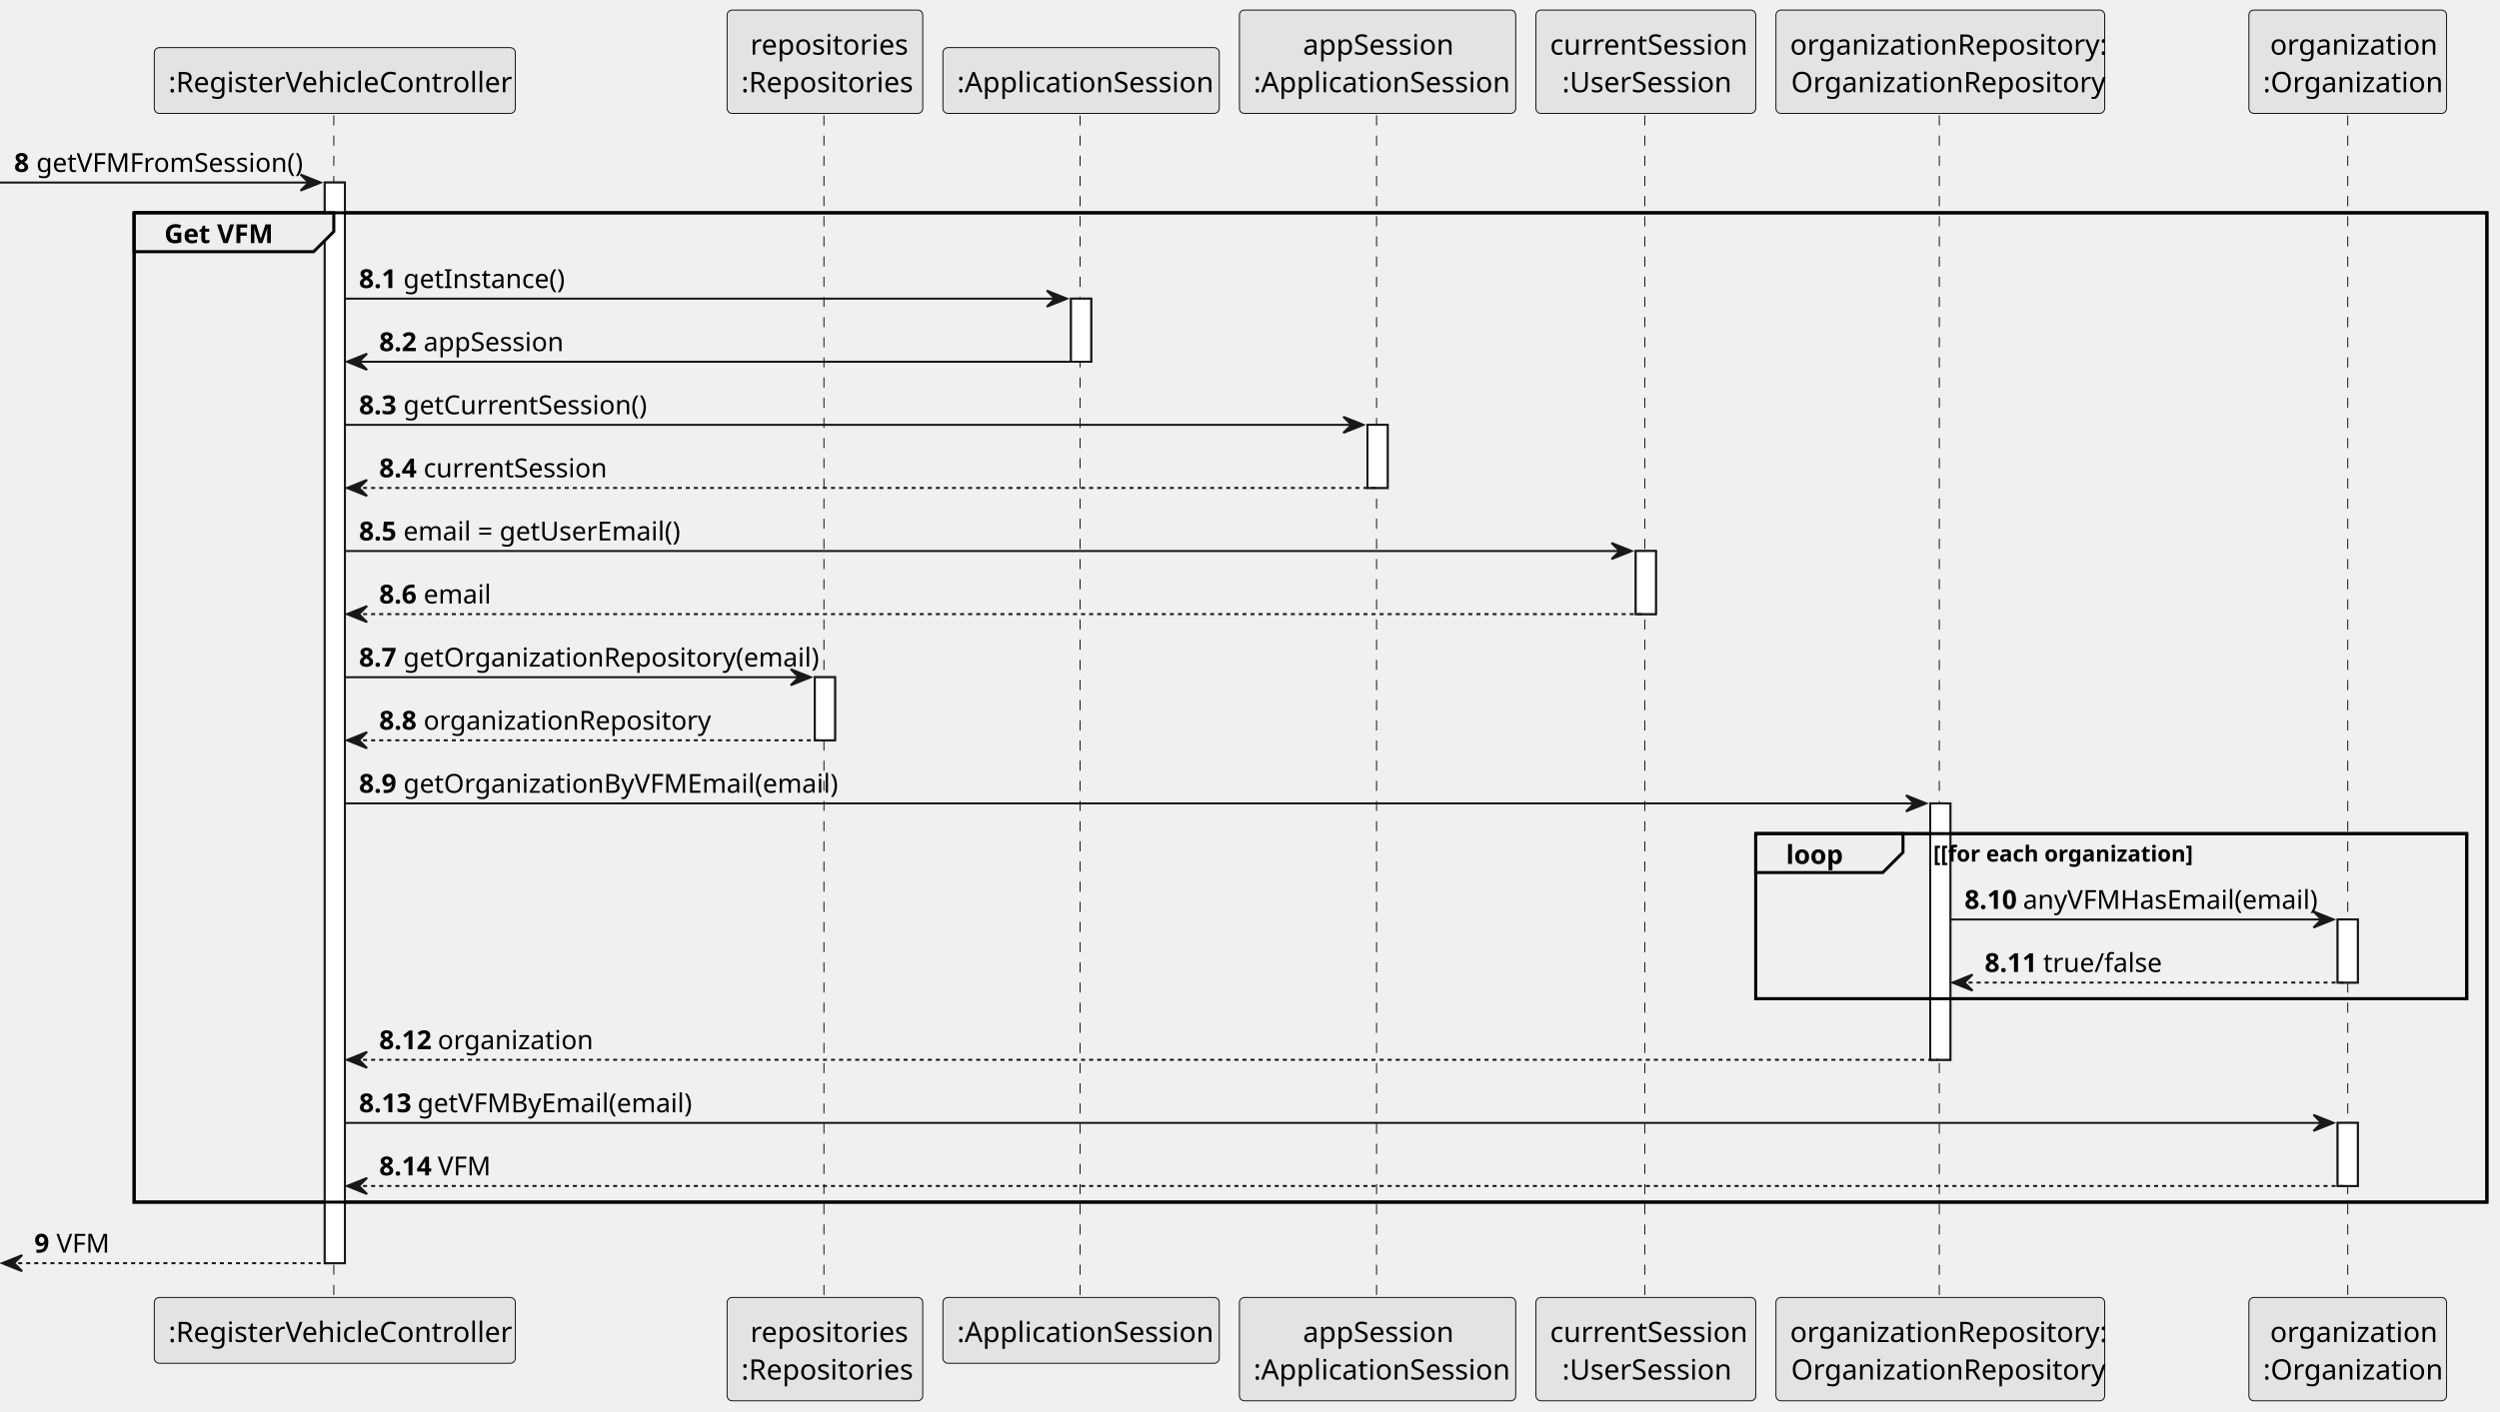
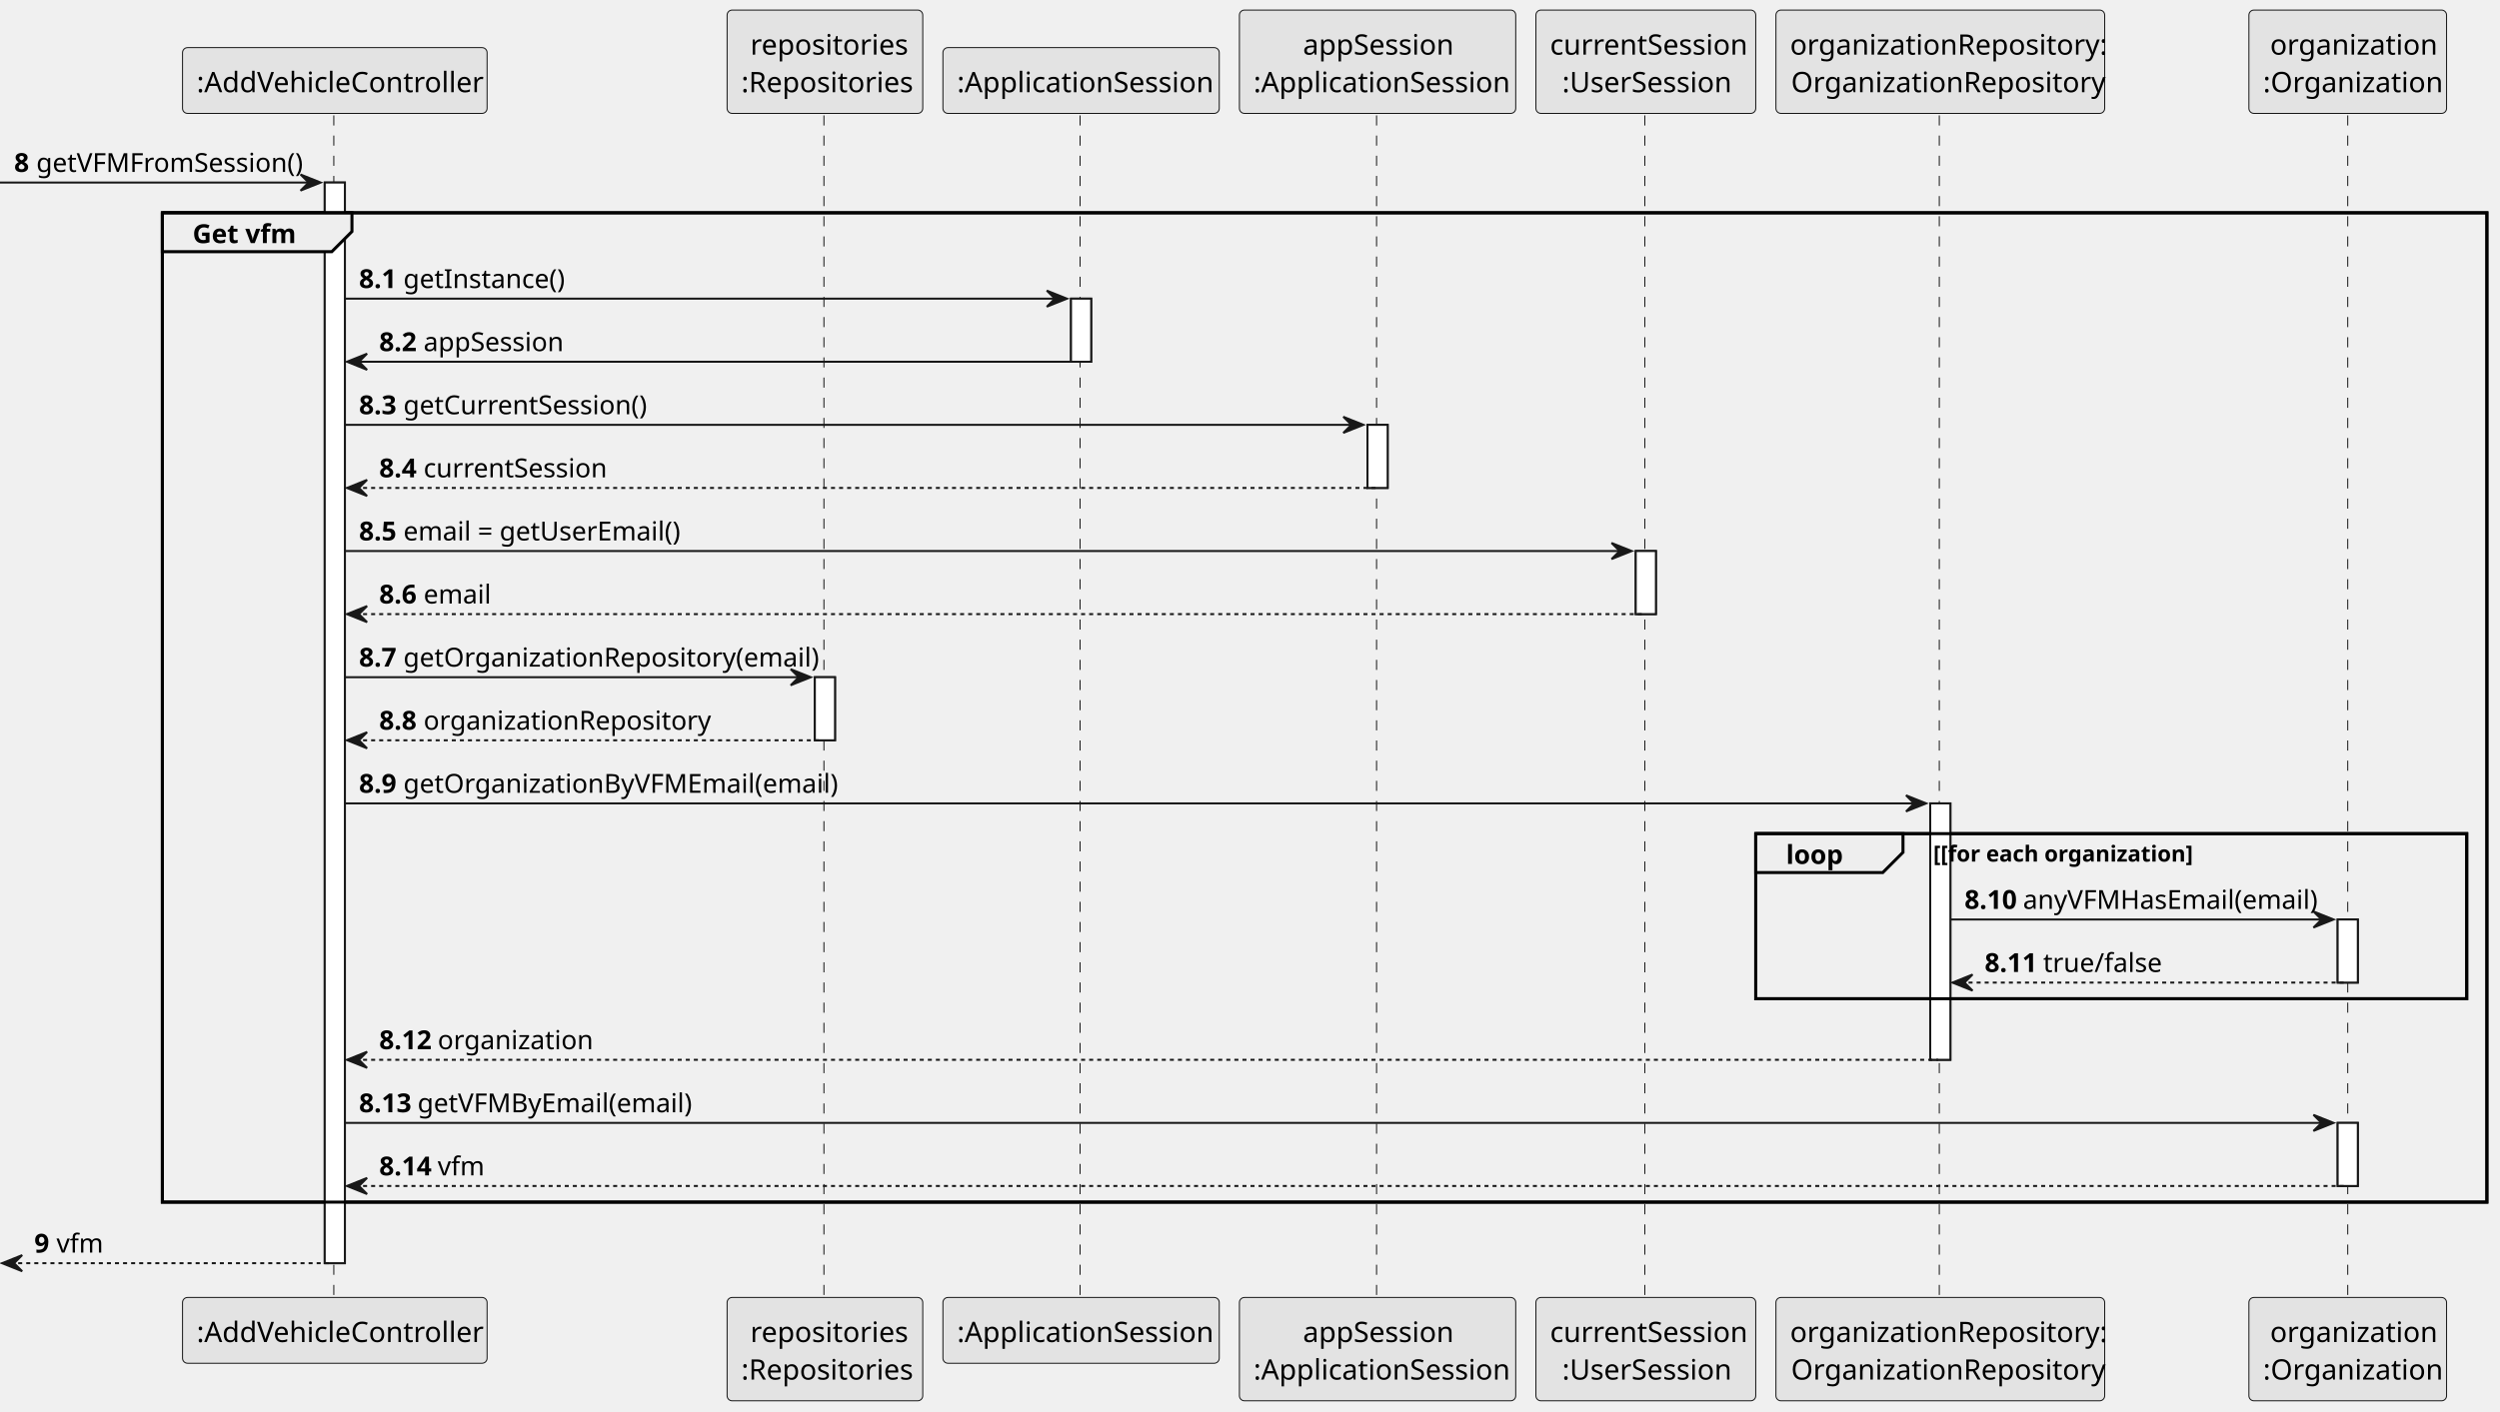
<svg xmlns="http://www.w3.org/2000/svg" contentStyleType="text/css" height="700px" preserveAspectRatio="none" style="width:1239px;height:700px;background:#FFFFFF;" version="1.1" viewBox="0 0 1239 700" width="1239px" zoomAndPan="magnify">
  <defs />
  <g>
    <rect fill="#FFFFFF" height="535.947" style="stroke:#181818;stroke-width:1.0;" width="10" x="161" y="90.533" />
    <rect fill="#FFFFFF" height="31.291" style="stroke:#181818;stroke-width:1.0;" width="10" x="404" y="335.861" />
    <rect fill="#FFFFFF" height="31.291" style="stroke:#181818;stroke-width:1.0;" width="10" x="531" y="148.115" />
    <rect fill="#FFFFFF" height="31.291" style="stroke:#181818;stroke-width:1.0;" width="10" x="678" y="210.697" />
    <rect fill="#FFFFFF" height="31.291" style="stroke:#181818;stroke-width:1.0;" width="10" x="811" y="273.279" />
    <rect fill="#FFFFFF" height="127.164" style="stroke:#181818;stroke-width:1.0;" width="10" x="957" y="398.443" />
    <rect fill="#FFFFFF" height="31.291" style="stroke:#181818;stroke-width:1.0;" width="10" x="1159" y="456.025" />
    <rect fill="#FFFFFF" height="31.291" style="stroke:#181818;stroke-width:1.0;" width="10" x="1159" y="556.898" />
-     <rect fill="none" height="490.656" style="stroke:#000000;stroke-width:1.5;" width="1166.5" x="66.5" y="105.533" />
+     <rect fill="none" height="490.656" style="stroke:#000000;stroke-width:1.5;" width="1152.5" x="80.5" y="105.533" />
    <rect fill="none" height="81.873" style="stroke:#000000;stroke-width:1.5;" width="352.5" x="870.5" y="413.443" />
    <line style="stroke:#181818;stroke-width:0.5;stroke-dasharray:5.0,5.0;" x1="165.5" x2="165.5" y1="57.242" y2="644.481" />
    <line style="stroke:#181818;stroke-width:0.5;stroke-dasharray:5.0,5.0;" x1="408.5" x2="408.5" y1="57.242" y2="644.481" />
    <line style="stroke:#181818;stroke-width:0.5;stroke-dasharray:5.0,5.0;" x1="535.5" x2="535.5" y1="57.242" y2="644.481" />
    <line style="stroke:#181818;stroke-width:0.5;stroke-dasharray:5.0,5.0;" x1="682.5" x2="682.5" y1="57.242" y2="644.481" />
    <line style="stroke:#181818;stroke-width:0.5;stroke-dasharray:5.0,5.0;" x1="815.5" x2="815.5" y1="57.242" y2="644.481" />
    <line style="stroke:#181818;stroke-width:0.5;stroke-dasharray:5.0,5.0;" x1="961.5" x2="961.5" y1="57.242" y2="644.481" />
    <line style="stroke:#181818;stroke-width:0.5;stroke-dasharray:5.0,5.0;" x1="1164" x2="1164" y1="57.242" y2="644.481" />
-     <rect fill="#E3E3E3" height="32.621" rx="2.5" ry="2.5" style="stroke:#181818;stroke-width:0.5;" width="179" x="76.5" y="23.621" />
-     <text fill="#000000" font-family="sans-serif" font-size="14" lengthAdjust="spacing" textLength="165" x="83.5" y="45.728">:RegisterVehicleController</text>
-     <rect fill="#E3E3E3" height="32.621" rx="2.5" ry="2.5" style="stroke:#181818;stroke-width:0.5;" width="179" x="76.5" y="643.481" />
-     <text fill="#000000" font-family="sans-serif" font-size="14" lengthAdjust="spacing" textLength="165" x="83.5" y="665.588">:RegisterVehicleController</text>
+     <rect fill="#E3E3E3" height="32.621" rx="2.5" ry="2.5" style="stroke:#181818;stroke-width:0.5;" width="151" x="90.5" y="23.621" />
+     <text fill="#000000" font-family="sans-serif" font-size="14" lengthAdjust="spacing" textLength="137" x="97.5" y="45.728">:AddVehicleController</text>
+     <rect fill="#E3E3E3" height="32.621" rx="2.5" ry="2.5" style="stroke:#181818;stroke-width:0.5;" width="151" x="90.5" y="643.481" />
+     <text fill="#000000" font-family="sans-serif" font-size="14" lengthAdjust="spacing" textLength="137" x="97.5" y="665.588">:AddVehicleController</text>
    <rect fill="#E3E3E3" height="51.242" rx="2.5" ry="2.5" style="stroke:#181818;stroke-width:0.5;" width="97" x="360.5" y="5" />
    <text fill="#000000" font-family="sans-serif" font-size="14" lengthAdjust="spacing" textLength="74" x="372" y="27.107">repositories</text>
    <text fill="#000000" font-family="sans-serif" font-size="14" lengthAdjust="spacing" textLength="83" x="367.5" y="45.728">:Repositories</text>
    <rect fill="#E3E3E3" height="51.242" rx="2.5" ry="2.5" style="stroke:#181818;stroke-width:0.5;" width="97" x="360.5" y="643.481" />
    <text fill="#000000" font-family="sans-serif" font-size="14" lengthAdjust="spacing" textLength="74" x="372" y="665.588">repositories</text>
    <text fill="#000000" font-family="sans-serif" font-size="14" lengthAdjust="spacing" textLength="83" x="367.5" y="684.209">:Repositories</text>
    <rect fill="#E3E3E3" height="32.621" rx="2.5" ry="2.5" style="stroke:#181818;stroke-width:0.5;" width="137" x="467.5" y="23.621" />
    <text fill="#000000" font-family="sans-serif" font-size="14" lengthAdjust="spacing" textLength="123" x="474.5" y="45.728">:ApplicationSession</text>
    <rect fill="#E3E3E3" height="32.621" rx="2.5" ry="2.5" style="stroke:#181818;stroke-width:0.5;" width="137" x="467.5" y="643.481" />
    <text fill="#000000" font-family="sans-serif" font-size="14" lengthAdjust="spacing" textLength="123" x="474.5" y="665.588">:ApplicationSession</text>
    <rect fill="#E3E3E3" height="51.242" rx="2.5" ry="2.5" style="stroke:#181818;stroke-width:0.5;" width="137" x="614.5" y="5" />
    <text fill="#000000" font-family="sans-serif" font-size="14" lengthAdjust="spacing" textLength="74" x="646" y="27.107">appSession</text>
    <text fill="#000000" font-family="sans-serif" font-size="14" lengthAdjust="spacing" textLength="123" x="621.5" y="45.728">:ApplicationSession</text>
    <rect fill="#E3E3E3" height="51.242" rx="2.5" ry="2.5" style="stroke:#181818;stroke-width:0.5;" width="137" x="614.5" y="643.481" />
    <text fill="#000000" font-family="sans-serif" font-size="14" lengthAdjust="spacing" textLength="74" x="646" y="665.588">appSession</text>
    <text fill="#000000" font-family="sans-serif" font-size="14" lengthAdjust="spacing" textLength="123" x="621.5" y="684.209">:ApplicationSession</text>
    <rect fill="#E3E3E3" height="51.242" rx="2.5" ry="2.5" style="stroke:#181818;stroke-width:0.5;" width="109" x="761.5" y="5" />
    <text fill="#000000" font-family="sans-serif" font-size="14" lengthAdjust="spacing" textLength="95" x="768.5" y="27.107">currentSession</text>
    <text fill="#000000" font-family="sans-serif" font-size="14" lengthAdjust="spacing" textLength="83" x="774.5" y="45.728">:UserSession</text>
    <rect fill="#E3E3E3" height="51.242" rx="2.5" ry="2.5" style="stroke:#181818;stroke-width:0.5;" width="109" x="761.5" y="643.481" />
    <text fill="#000000" font-family="sans-serif" font-size="14" lengthAdjust="spacing" textLength="95" x="768.5" y="665.588">currentSession</text>
    <text fill="#000000" font-family="sans-serif" font-size="14" lengthAdjust="spacing" textLength="83" x="774.5" y="684.209">:UserSession</text>
    <rect fill="#E3E3E3" height="51.242" rx="2.5" ry="2.5" style="stroke:#181818;stroke-width:0.5;" width="163" x="880.5" y="5" />
    <text fill="#000000" font-family="sans-serif" font-size="14" lengthAdjust="spacing" textLength="149" x="887.5" y="27.107">organizationRepository:</text>
    <text fill="#000000" font-family="sans-serif" font-size="14" lengthAdjust="spacing" textLength="148" x="888" y="45.728">OrganizationRepository</text>
    <rect fill="#E3E3E3" height="51.242" rx="2.5" ry="2.5" style="stroke:#181818;stroke-width:0.5;" width="163" x="880.5" y="643.481" />
    <text fill="#000000" font-family="sans-serif" font-size="14" lengthAdjust="spacing" textLength="149" x="887.5" y="665.588">organizationRepository:</text>
    <text fill="#000000" font-family="sans-serif" font-size="14" lengthAdjust="spacing" textLength="148" x="888" y="684.209">OrganizationRepository</text>
    <rect fill="#E3E3E3" height="51.242" rx="2.5" ry="2.5" style="stroke:#181818;stroke-width:0.5;" width="98" x="1115" y="5" />
    <text fill="#000000" font-family="sans-serif" font-size="14" lengthAdjust="spacing" textLength="77" x="1125.5" y="27.107">organization</text>
    <text fill="#000000" font-family="sans-serif" font-size="14" lengthAdjust="spacing" textLength="84" x="1122" y="45.728">:Organization</text>
    <rect fill="#E3E3E3" height="51.242" rx="2.5" ry="2.5" style="stroke:#181818;stroke-width:0.5;" width="98" x="1115" y="643.481" />
    <text fill="#000000" font-family="sans-serif" font-size="14" lengthAdjust="spacing" textLength="77" x="1125.5" y="665.588">organization</text>
    <text fill="#000000" font-family="sans-serif" font-size="14" lengthAdjust="spacing" textLength="84" x="1122" y="684.209">:Organization</text>
    <rect fill="#FFFFFF" height="535.947" style="stroke:#181818;stroke-width:1.0;" width="10" x="161" y="90.533" />
    <rect fill="#FFFFFF" height="31.291" style="stroke:#181818;stroke-width:1.0;" width="10" x="404" y="335.861" />
    <rect fill="#FFFFFF" height="31.291" style="stroke:#181818;stroke-width:1.0;" width="10" x="531" y="148.115" />
    <rect fill="#FFFFFF" height="31.291" style="stroke:#181818;stroke-width:1.0;" width="10" x="678" y="210.697" />
    <rect fill="#FFFFFF" height="31.291" style="stroke:#181818;stroke-width:1.0;" width="10" x="811" y="273.279" />
    <rect fill="#FFFFFF" height="127.164" style="stroke:#181818;stroke-width:1.0;" width="10" x="957" y="398.443" />
    <rect fill="#FFFFFF" height="31.291" style="stroke:#181818;stroke-width:1.0;" width="10" x="1159" y="456.025" />
    <rect fill="#FFFFFF" height="31.291" style="stroke:#181818;stroke-width:1.0;" width="10" x="1159" y="556.898" />
    <polygon fill="#181818" points="149,86.533,159,90.533,149,94.533,153,90.533" style="stroke:#181818;stroke-width:1.0;" />
    <line style="stroke:#181818;stroke-width:1.0;" x1="0" x2="155" y1="90.533" y2="90.533" />
    <text fill="#000000" font-family="sans-serif" font-size="13" font-weight="bold" lengthAdjust="spacing" textLength="7" x="7" y="85.27">8</text>
    <text fill="#000000" font-family="sans-serif" font-size="13" lengthAdjust="spacing" textLength="131" x="18" y="85.27">getVFMFromSession()</text>
-     <path d="M66.5,105.533 L165.5,105.533 L165.5,114.824 L155.5,124.824 L66.5,124.824 L66.5,105.533 " fill="#EEEEEE" style="stroke:#000000;stroke-width:1.5;" />
-     <rect fill="none" height="490.656" style="stroke:#000000;stroke-width:1.5;" width="1166.5" x="66.5" y="105.533" />
-     <text fill="#000000" font-family="sans-serif" font-size="13" font-weight="bold" lengthAdjust="spacing" textLength="54" x="81.5" y="120.561">Get VFM</text>
+     <path d="M80.5,105.533 L174.5,105.533 L174.5,114.824 L164.5,124.824 L80.5,124.824 L80.5,105.533 " fill="#EEEEEE" style="stroke:#000000;stroke-width:1.5;" />
+     <rect fill="none" height="490.656" style="stroke:#000000;stroke-width:1.5;" width="1152.5" x="80.5" y="105.533" />
+     <text fill="#000000" font-family="sans-serif" font-size="13" font-weight="bold" lengthAdjust="spacing" textLength="49" x="95.5" y="120.561">Get vfm</text>
    <polygon fill="#181818" points="519,144.115,529,148.115,519,152.115,523,148.115" style="stroke:#181818;stroke-width:1.0;" />
    <line style="stroke:#181818;stroke-width:1.0;" x1="171" x2="525" y1="148.115" y2="148.115" />
    <text fill="#000000" font-family="sans-serif" font-size="13" font-weight="bold" lengthAdjust="spacing" textLength="18" x="178" y="142.852">8.1</text>
    <text fill="#000000" font-family="sans-serif" font-size="13" lengthAdjust="spacing" textLength="75" x="200" y="142.852">getInstance()</text>
    <polygon fill="#181818" points="182,175.406,172,179.406,182,183.406,178,179.406" style="stroke:#181818;stroke-width:1.0;" />
    <line style="stroke:#181818;stroke-width:1.0;" x1="176" x2="535" y1="179.406" y2="179.406" />
    <text fill="#000000" font-family="sans-serif" font-size="13" font-weight="bold" lengthAdjust="spacing" textLength="18" x="188" y="174.144">8.2</text>
    <text fill="#000000" font-family="sans-serif" font-size="13" lengthAdjust="spacing" textLength="68" x="210" y="174.144">appSession</text>
    <polygon fill="#181818" points="666,206.697,676,210.697,666,214.697,670,210.697" style="stroke:#181818;stroke-width:1.0;" />
    <line style="stroke:#181818;stroke-width:1.0;" x1="171" x2="672" y1="210.697" y2="210.697" />
    <text fill="#000000" font-family="sans-serif" font-size="13" font-weight="bold" lengthAdjust="spacing" textLength="18" x="178" y="205.435">8.3</text>
    <text fill="#000000" font-family="sans-serif" font-size="13" lengthAdjust="spacing" textLength="115" x="200" y="205.435">getCurrentSession()</text>
    <polygon fill="#181818" points="182,237.988,172,241.988,182,245.988,178,241.988" style="stroke:#181818;stroke-width:1.0;" />
    <line style="stroke:#181818;stroke-width:1.0;stroke-dasharray:2.0,2.0;" x1="176" x2="682" y1="241.988" y2="241.988" />
    <text fill="#000000" font-family="sans-serif" font-size="13" font-weight="bold" lengthAdjust="spacing" textLength="18" x="188" y="236.726">8.4</text>
    <text fill="#000000" font-family="sans-serif" font-size="13" lengthAdjust="spacing" textLength="87" x="210" y="236.726">currentSession</text>
    <polygon fill="#181818" points="799,269.279,809,273.279,799,277.279,803,273.279" style="stroke:#181818;stroke-width:1.0;" />
    <line style="stroke:#181818;stroke-width:1.0;" x1="171" x2="805" y1="273.279" y2="273.279" />
    <text fill="#000000" font-family="sans-serif" font-size="13" font-weight="bold" lengthAdjust="spacing" textLength="18" x="178" y="268.017">8.5</text>
    <text fill="#000000" font-family="sans-serif" font-size="13" lengthAdjust="spacing" textLength="133" x="200" y="268.017">email = getUserEmail()</text>
    <polygon fill="#181818" points="182,300.57,172,304.57,182,308.57,178,304.57" style="stroke:#181818;stroke-width:1.0;" />
    <line style="stroke:#181818;stroke-width:1.0;stroke-dasharray:2.0,2.0;" x1="176" x2="815" y1="304.57" y2="304.57" />
    <text fill="#000000" font-family="sans-serif" font-size="13" font-weight="bold" lengthAdjust="spacing" textLength="18" x="188" y="299.308">8.6</text>
    <text fill="#000000" font-family="sans-serif" font-size="13" lengthAdjust="spacing" textLength="31" x="210" y="299.308">email</text>
    <polygon fill="#181818" points="392,331.861,402,335.861,392,339.861,396,335.861" style="stroke:#181818;stroke-width:1.0;" />
    <line style="stroke:#181818;stroke-width:1.0;" x1="171" x2="398" y1="335.861" y2="335.861" />
    <text fill="#000000" font-family="sans-serif" font-size="13" font-weight="bold" lengthAdjust="spacing" textLength="18" x="178" y="330.599">8.7</text>
    <text fill="#000000" font-family="sans-serif" font-size="13" lengthAdjust="spacing" textLength="192" x="200" y="330.599">getOrganizationRepository(email)</text>
    <polygon fill="#181818" points="182,363.152,172,367.152,182,371.152,178,367.152" style="stroke:#181818;stroke-width:1.0;" />
    <line style="stroke:#181818;stroke-width:1.0;stroke-dasharray:2.0,2.0;" x1="176" x2="408" y1="367.152" y2="367.152" />
    <text fill="#000000" font-family="sans-serif" font-size="13" font-weight="bold" lengthAdjust="spacing" textLength="18" x="188" y="361.89">8.8</text>
    <text fill="#000000" font-family="sans-serif" font-size="13" lengthAdjust="spacing" textLength="132" x="210" y="361.89">organizationRepository</text>
    <polygon fill="#181818" points="945,394.443,955,398.443,945,402.443,949,398.443" style="stroke:#181818;stroke-width:1.0;" />
    <line style="stroke:#181818;stroke-width:1.0;" x1="171" x2="951" y1="398.443" y2="398.443" />
    <text fill="#000000" font-family="sans-serif" font-size="13" font-weight="bold" lengthAdjust="spacing" textLength="18" x="178" y="393.181">8.9</text>
    <text fill="#000000" font-family="sans-serif" font-size="13" lengthAdjust="spacing" textLength="207" x="200" y="393.181">getOrganizationByVFMEmail(email)</text>
    <path d="M870.5,413.443 L943.5,413.443 L943.5,422.734 L933.5,432.734 L870.5,432.734 L870.5,413.443 " fill="#EEEEEE" style="stroke:#000000;stroke-width:1.5;" />
    <rect fill="none" height="81.873" style="stroke:#000000;stroke-width:1.5;" width="352.5" x="870.5" y="413.443" />
    <text fill="#000000" font-family="sans-serif" font-size="13" font-weight="bold" lengthAdjust="spacing" textLength="28" x="885.5" y="428.472">loop</text>
    <text fill="#000000" font-family="sans-serif" font-size="11" font-weight="bold" lengthAdjust="spacing" textLength="128" x="958.5" y="427.313">[[for each organization]</text>
    <polygon fill="#181818" points="1147,452.025,1157,456.025,1147,460.025,1151,456.025" style="stroke:#181818;stroke-width:1.0;" />
    <line style="stroke:#181818;stroke-width:1.0;" x1="967" x2="1153" y1="456.025" y2="456.025" />
    <text fill="#000000" font-family="sans-serif" font-size="13" font-weight="bold" lengthAdjust="spacing" textLength="25" x="974" y="450.763">8.10</text>
    <text fill="#000000" font-family="sans-serif" font-size="13" lengthAdjust="spacing" textLength="144" x="1003" y="450.763">anyVFMHasEmail(email)</text>
    <polygon fill="#181818" points="978,483.316,968,487.316,978,491.316,974,487.316" style="stroke:#181818;stroke-width:1.0;" />
    <line style="stroke:#181818;stroke-width:1.0;stroke-dasharray:2.0,2.0;" x1="972" x2="1163" y1="487.316" y2="487.316" />
    <text fill="#000000" font-family="sans-serif" font-size="13" font-weight="bold" lengthAdjust="spacing" textLength="25" x="984" y="482.054">8.11</text>
    <text fill="#000000" font-family="sans-serif" font-size="13" lengthAdjust="spacing" textLength="53" x="1013" y="482.054">true/false</text>
    <polygon fill="#181818" points="182,521.607,172,525.607,182,529.607,178,525.607" style="stroke:#181818;stroke-width:1.0;" />
    <line style="stroke:#181818;stroke-width:1.0;stroke-dasharray:2.0,2.0;" x1="176" x2="961" y1="525.607" y2="525.607" />
    <text fill="#000000" font-family="sans-serif" font-size="13" font-weight="bold" lengthAdjust="spacing" textLength="25" x="188" y="520.345">8.12</text>
    <text fill="#000000" font-family="sans-serif" font-size="13" lengthAdjust="spacing" textLength="70" x="217" y="520.345">organization</text>
    <polygon fill="#181818" points="1147,552.898,1157,556.898,1147,560.898,1151,556.898" style="stroke:#181818;stroke-width:1.0;" />
    <line style="stroke:#181818;stroke-width:1.0;" x1="171" x2="1153" y1="556.898" y2="556.898" />
    <text fill="#000000" font-family="sans-serif" font-size="13" font-weight="bold" lengthAdjust="spacing" textLength="25" x="178" y="551.636">8.13</text>
    <text fill="#000000" font-family="sans-serif" font-size="13" lengthAdjust="spacing" textLength="134" x="207" y="551.636">getVFMByEmail(email)</text>
    <polygon fill="#181818" points="182,584.189,172,588.189,182,592.189,178,588.189" style="stroke:#181818;stroke-width:1.0;" />
    <line style="stroke:#181818;stroke-width:1.0;stroke-dasharray:2.0,2.0;" x1="176" x2="1163" y1="588.189" y2="588.189" />
    <text fill="#000000" font-family="sans-serif" font-size="13" font-weight="bold" lengthAdjust="spacing" textLength="25" x="188" y="582.927">8.14</text>
-     <text fill="#000000" font-family="sans-serif" font-size="13" lengthAdjust="spacing" textLength="28" x="217" y="582.927">VFM</text>
+     <text fill="#000000" font-family="sans-serif" font-size="13" lengthAdjust="spacing" textLength="19" x="217" y="582.927">vfm</text>
    <polygon fill="#181818" points="11,622.481,1,626.481,11,630.481,7,626.481" style="stroke:#181818;stroke-width:1.0;" />
    <line style="stroke:#181818;stroke-width:1.0;stroke-dasharray:2.0,2.0;" x1="5" x2="165" y1="626.481" y2="626.481" />
    <text fill="#000000" font-family="sans-serif" font-size="13" font-weight="bold" lengthAdjust="spacing" textLength="7" x="17" y="621.218">9</text>
-     <text fill="#000000" font-family="sans-serif" font-size="13" lengthAdjust="spacing" textLength="28" x="28" y="621.218">VFM</text>
+     <text fill="#000000" font-family="sans-serif" font-size="13" lengthAdjust="spacing" textLength="19" x="28" y="621.218">vfm</text>
  </g>
</svg>
